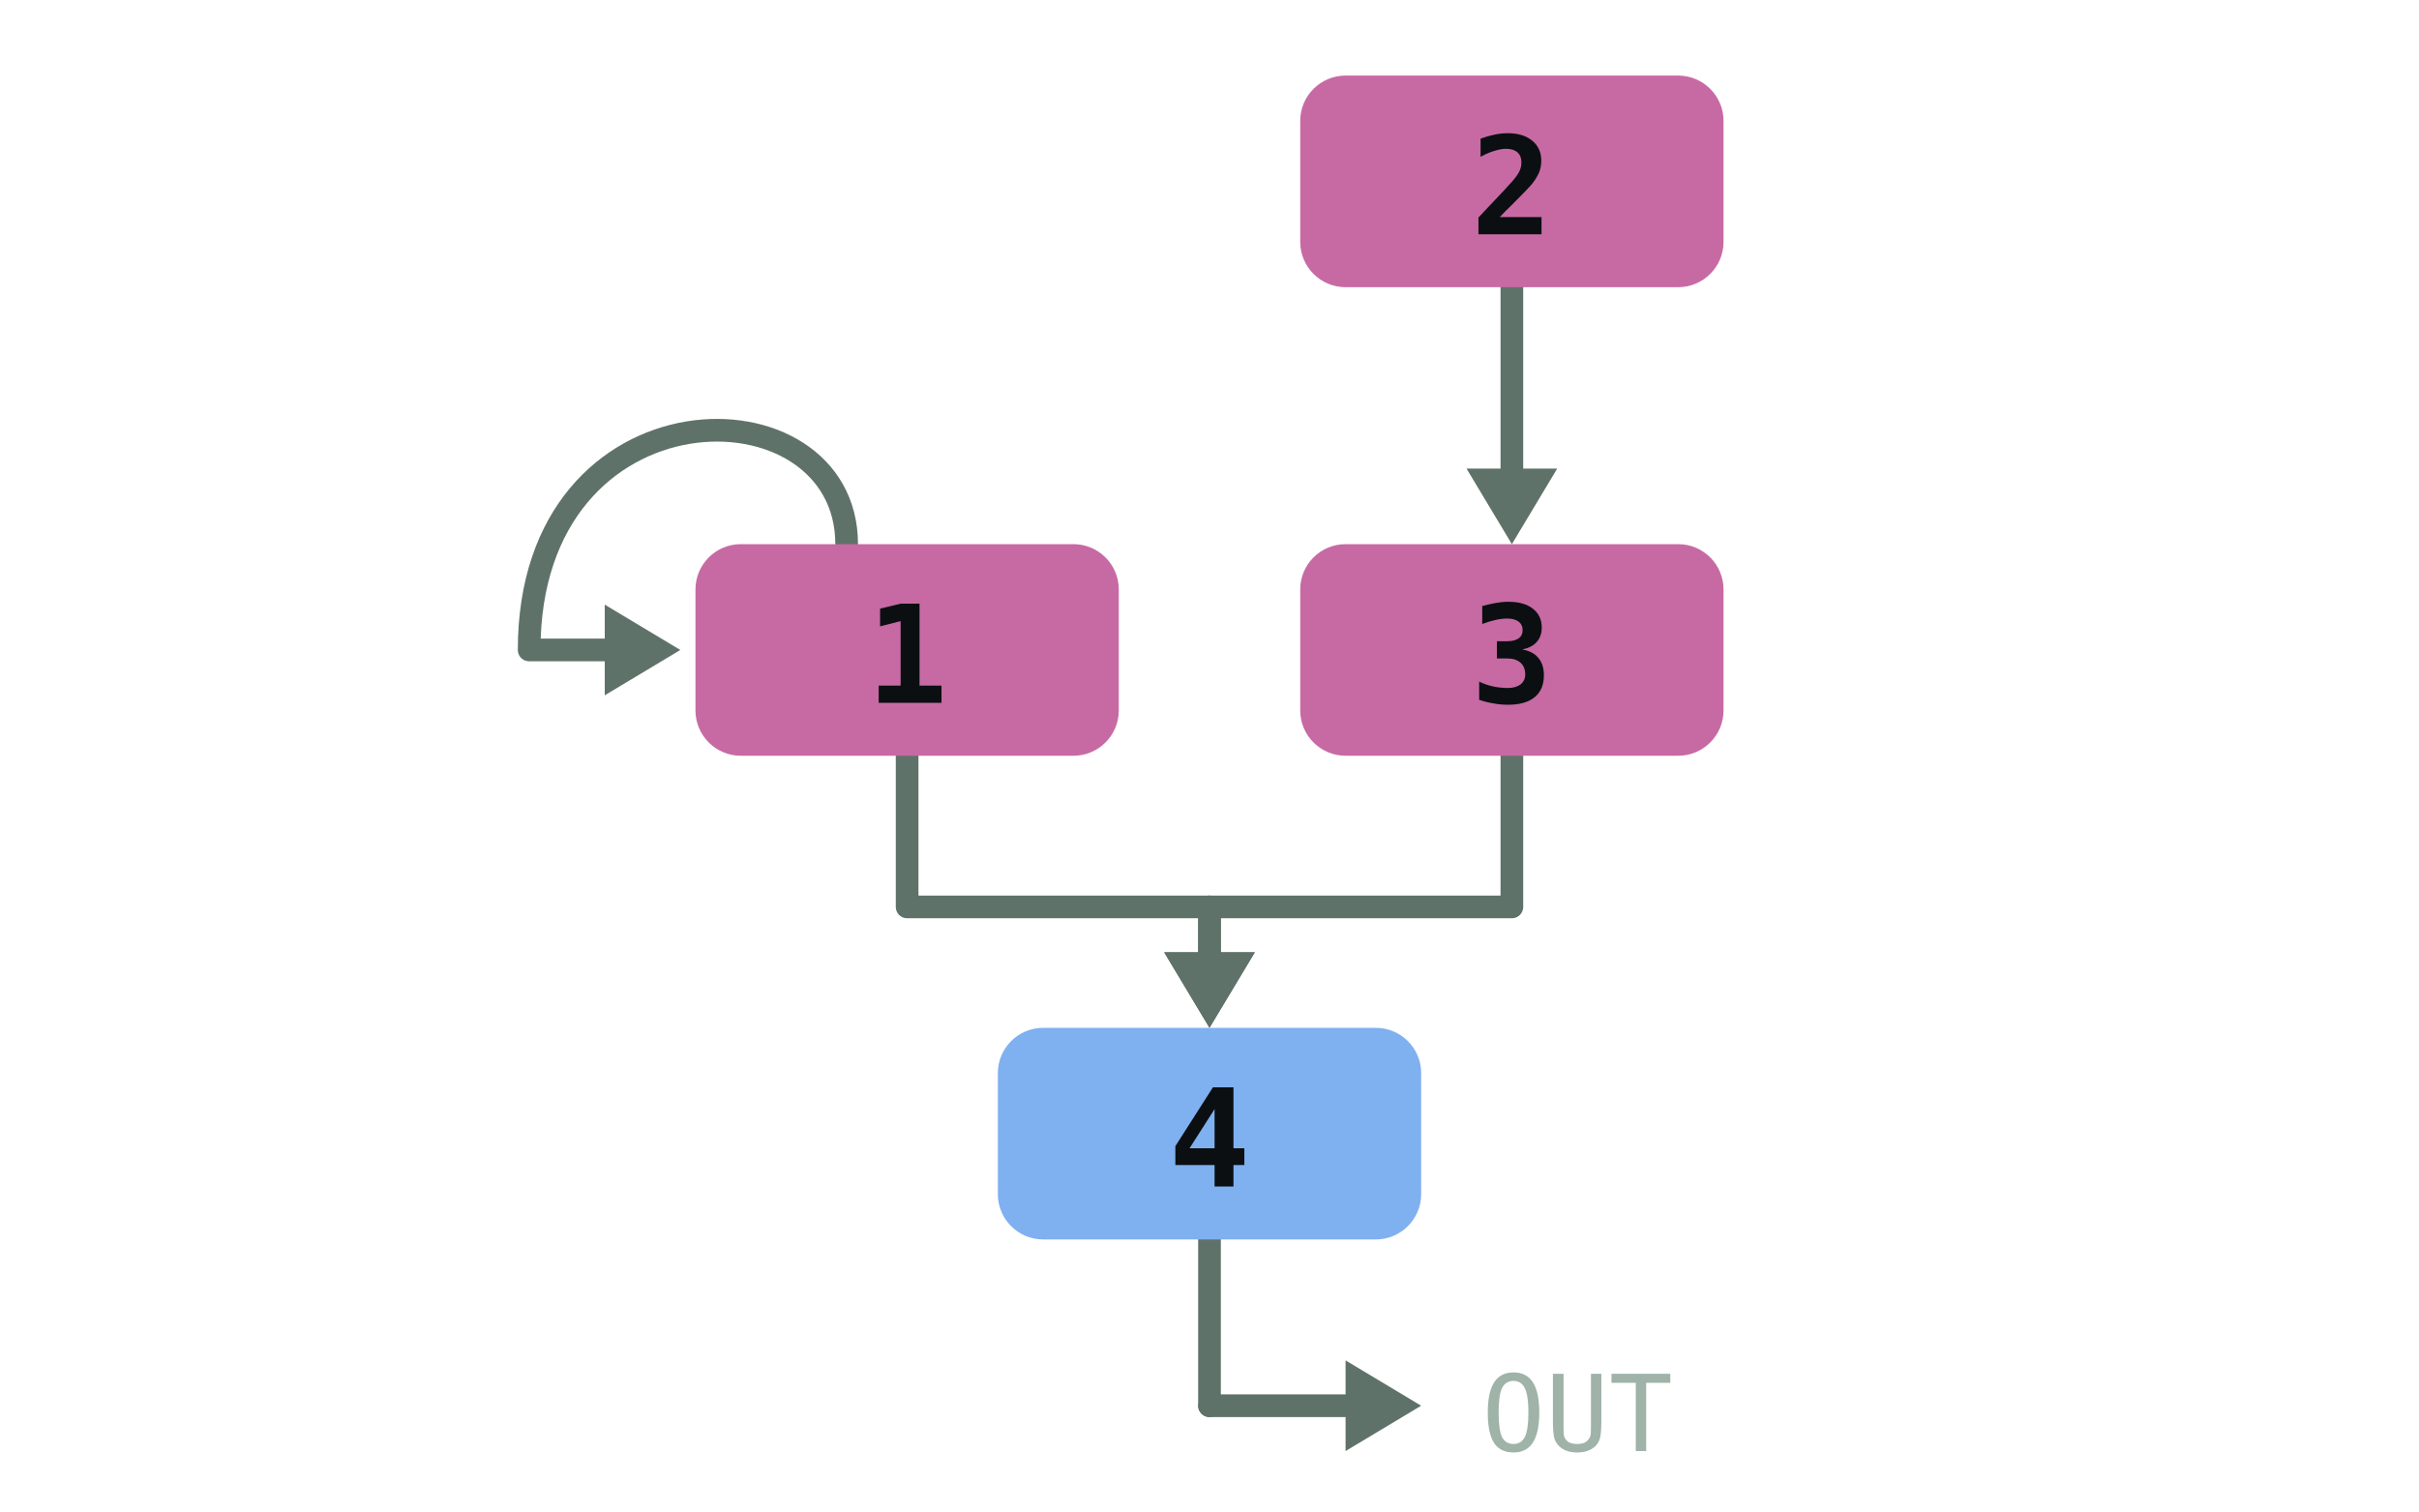
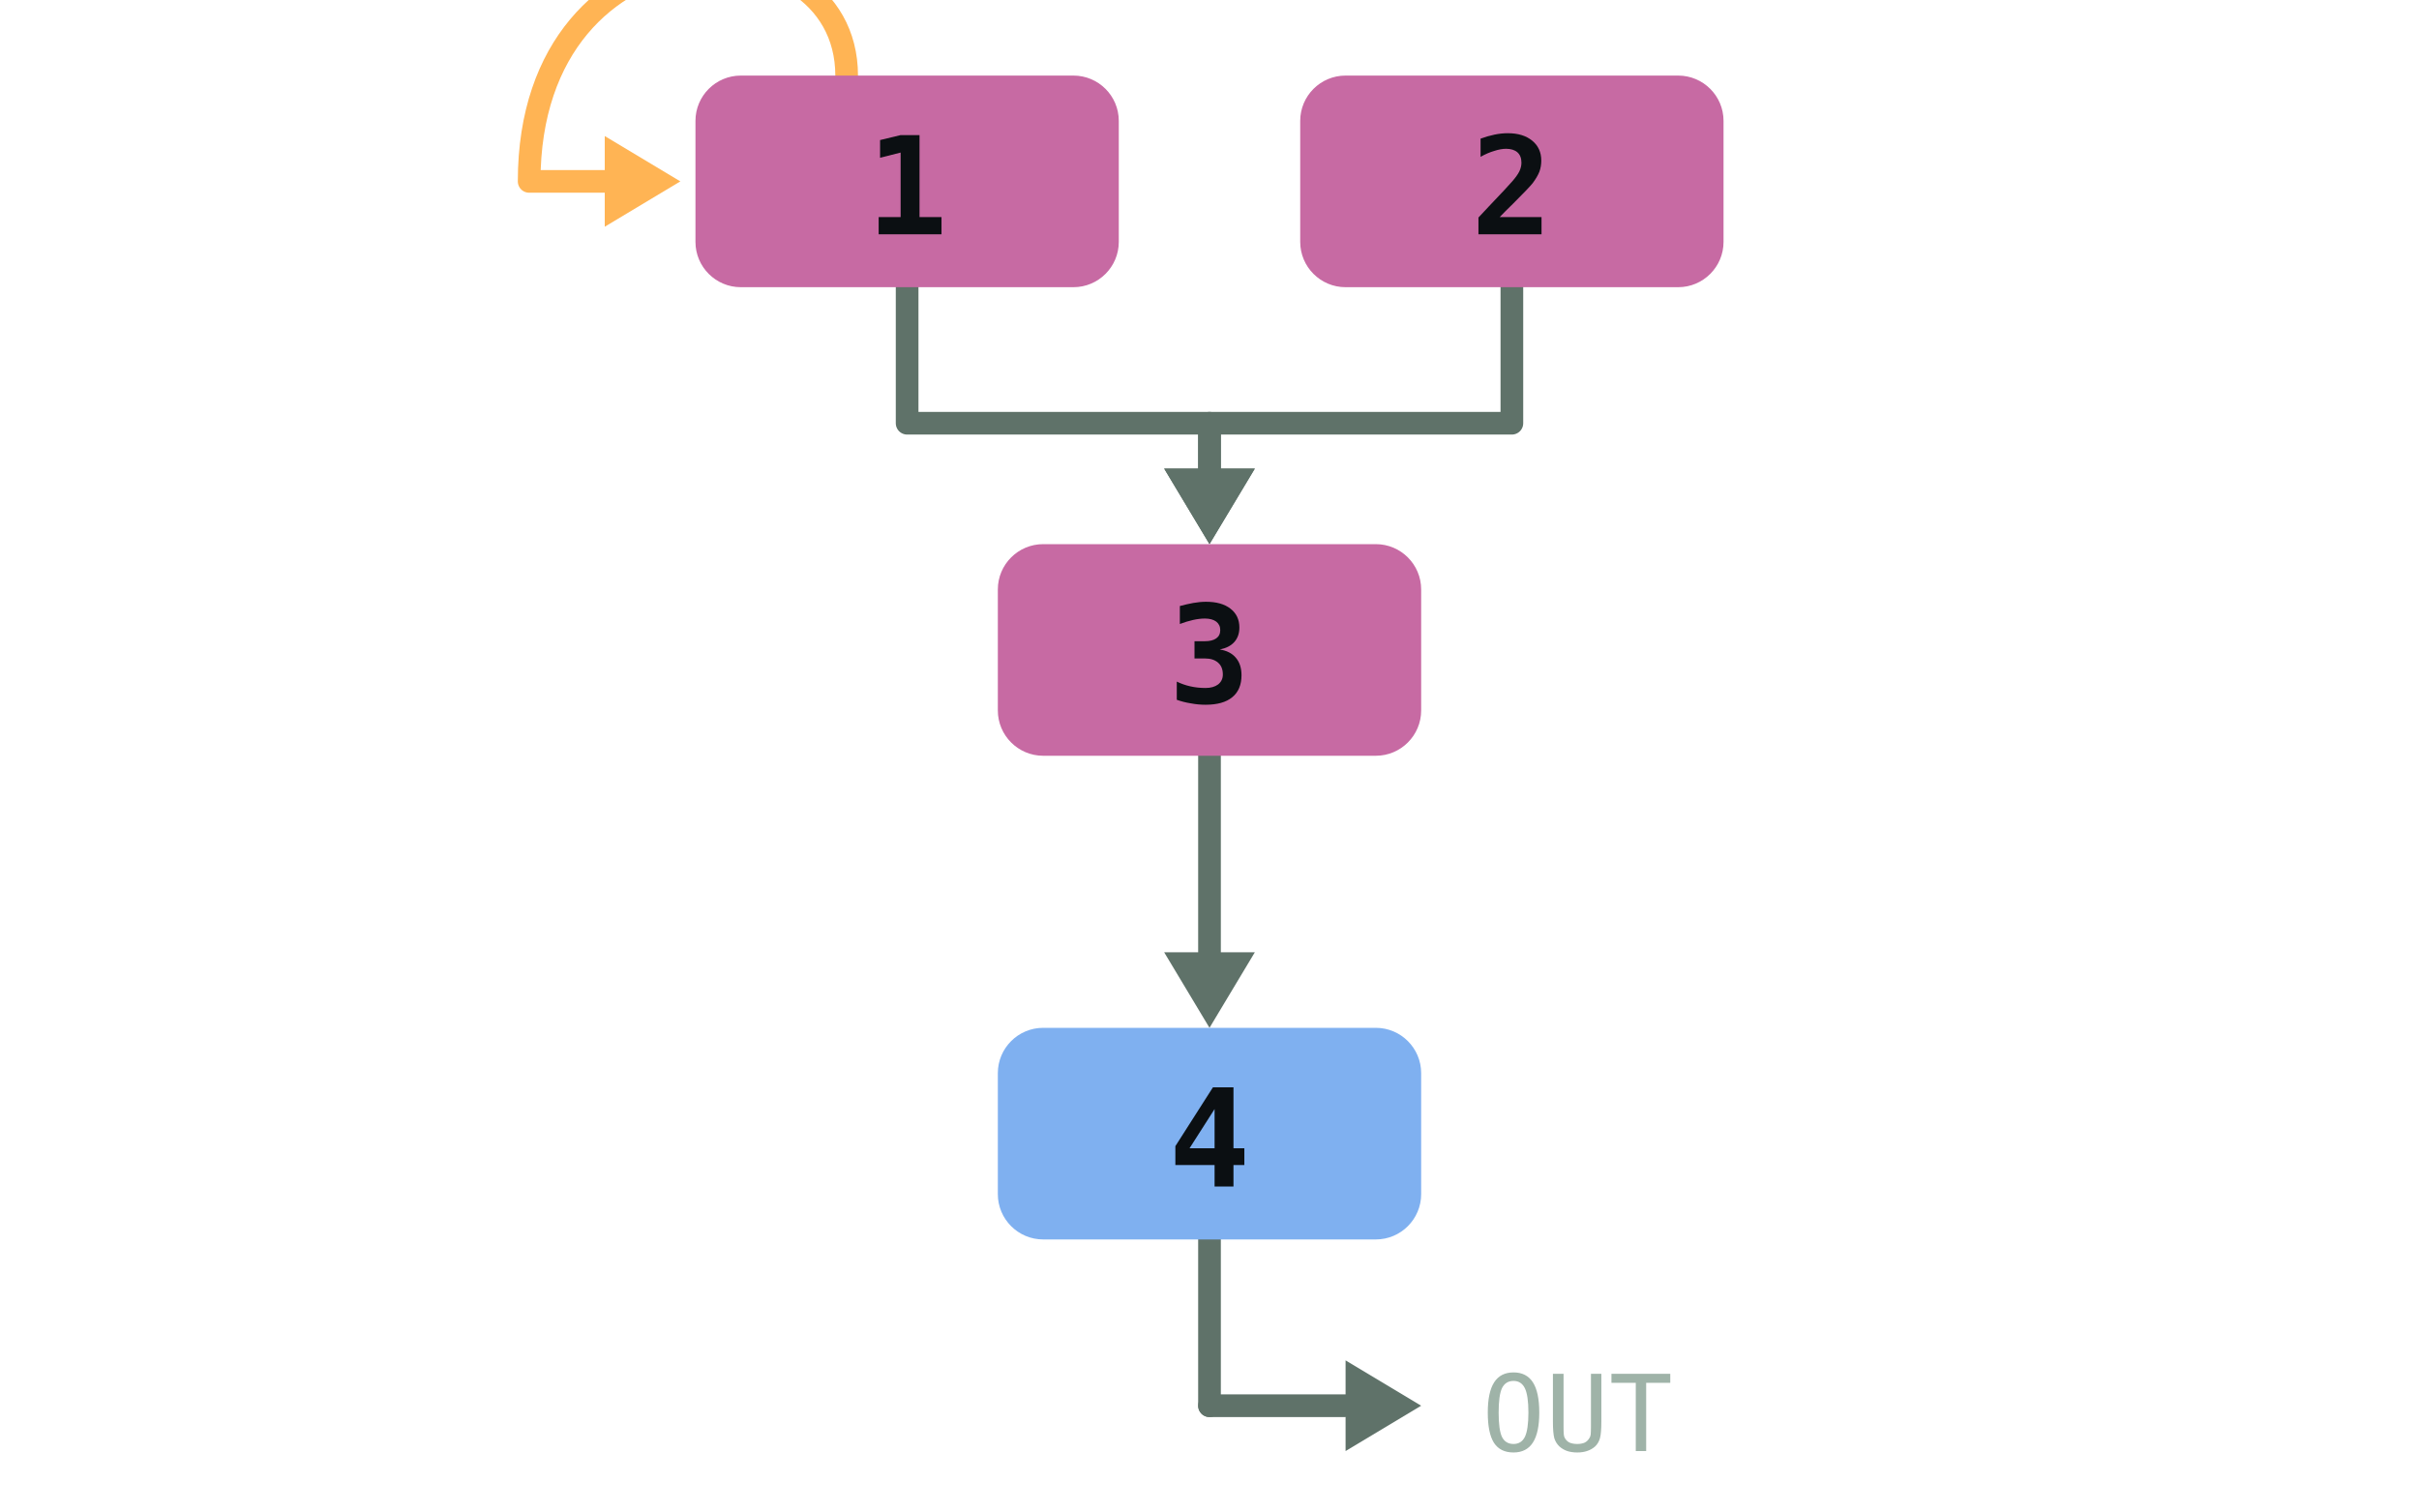
<svg xmlns="http://www.w3.org/2000/svg" viewBox="0 0 160 100" width="160" height="100">
  <g fill="none" stroke="#5f7269" stroke-width="1.5" stroke-linecap="round" stroke-linejoin="round">
-     <path d="M60,50.0 V60.0 H80 V63.0" />
-     <path d="M100,19.0 V31.0" />
-     <path d="M100,50.0 V60.0 H80 V63.0" />
-     <path d="M56,36.0 C56,25.0 35.0,25.0 35.0,43 L40.0,43" stroke="#5f7269" />
+     <path d="M60,19.0 V28.0 H80 V31.0" />
+     <path d="M100,19.0 V28.0 H80 V31.0" />
+     <path d="M80,50.0 V63.0" />
+     <path d="M56,5.0 C56,-6.0 35.0,-6.0 35.0,12 L40.0,12" stroke="#ffb454" />
    <path d="M80,82.0 V93" />
    <path d="M80,93 H89" />
  </g>
+   <path d="M77,31.0 L83,31.0 L80,36.0 Z" fill="#5f7269" />
+   <path d="M77,31.0 L83,31.0 L80,36.0 Z" fill="#5f7269" />
  <path d="M77,63.0 L83,63.0 L80,68.0 Z" fill="#5f7269" />
-   <path d="M97,31.0 L103,31.0 L100,36.0 Z" fill="#5f7269" />
-   <path d="M77,63.0 L83,63.0 L80,68.0 Z" fill="#5f7269" />
-   <path d="M40.0,40 L40.0,46 L45.0,43 Z" fill="#5f7269" />
+   <path d="M40.0,9 L40.0,15 L45.0,12 Z" fill="#ffb454" />
  <path d="M89,90 L89,96 L94,93 Z" fill="#5f7269" />
  <text x="98" y="96" font-family="Menlo, monospace" font-size="7" fill="#9fb3a8">OUT</text>
-   <rect x="46.0" y="36.0" width="28" height="14" rx="3" fill="#c76aa3" />
-   <text x="60" y="46.5" text-anchor="middle" font-family="Menlo, monospace" font-size="9" font-weight="bold" fill="#0b0f12">1</text>
+   <rect x="46.0" y="5.0" width="28" height="14" rx="3" fill="#c76aa3" />
+   <text x="60" y="15.5" text-anchor="middle" font-family="Menlo, monospace" font-size="9" font-weight="bold" fill="#0b0f12">1</text>
  <rect x="86.0" y="5.0" width="28" height="14" rx="3" fill="#c76aa3" />
  <text x="100" y="15.5" text-anchor="middle" font-family="Menlo, monospace" font-size="9" font-weight="bold" fill="#0b0f12">2</text>
-   <rect x="86.0" y="36.0" width="28" height="14" rx="3" fill="#c76aa3" />
-   <text x="100" y="46.5" text-anchor="middle" font-family="Menlo, monospace" font-size="9" font-weight="bold" fill="#0b0f12">3</text>
+   <rect x="66.0" y="36.0" width="28" height="14" rx="3" fill="#c76aa3" />
+   <text x="80" y="46.5" text-anchor="middle" font-family="Menlo, monospace" font-size="9" font-weight="bold" fill="#0b0f12">3</text>
  <rect x="66.0" y="68.0" width="28" height="14" rx="3" fill="#7fb0f0" />
  <text x="80" y="78.5" text-anchor="middle" font-family="Menlo, monospace" font-size="9" font-weight="bold" fill="#0b0f12">4</text>
</svg>
